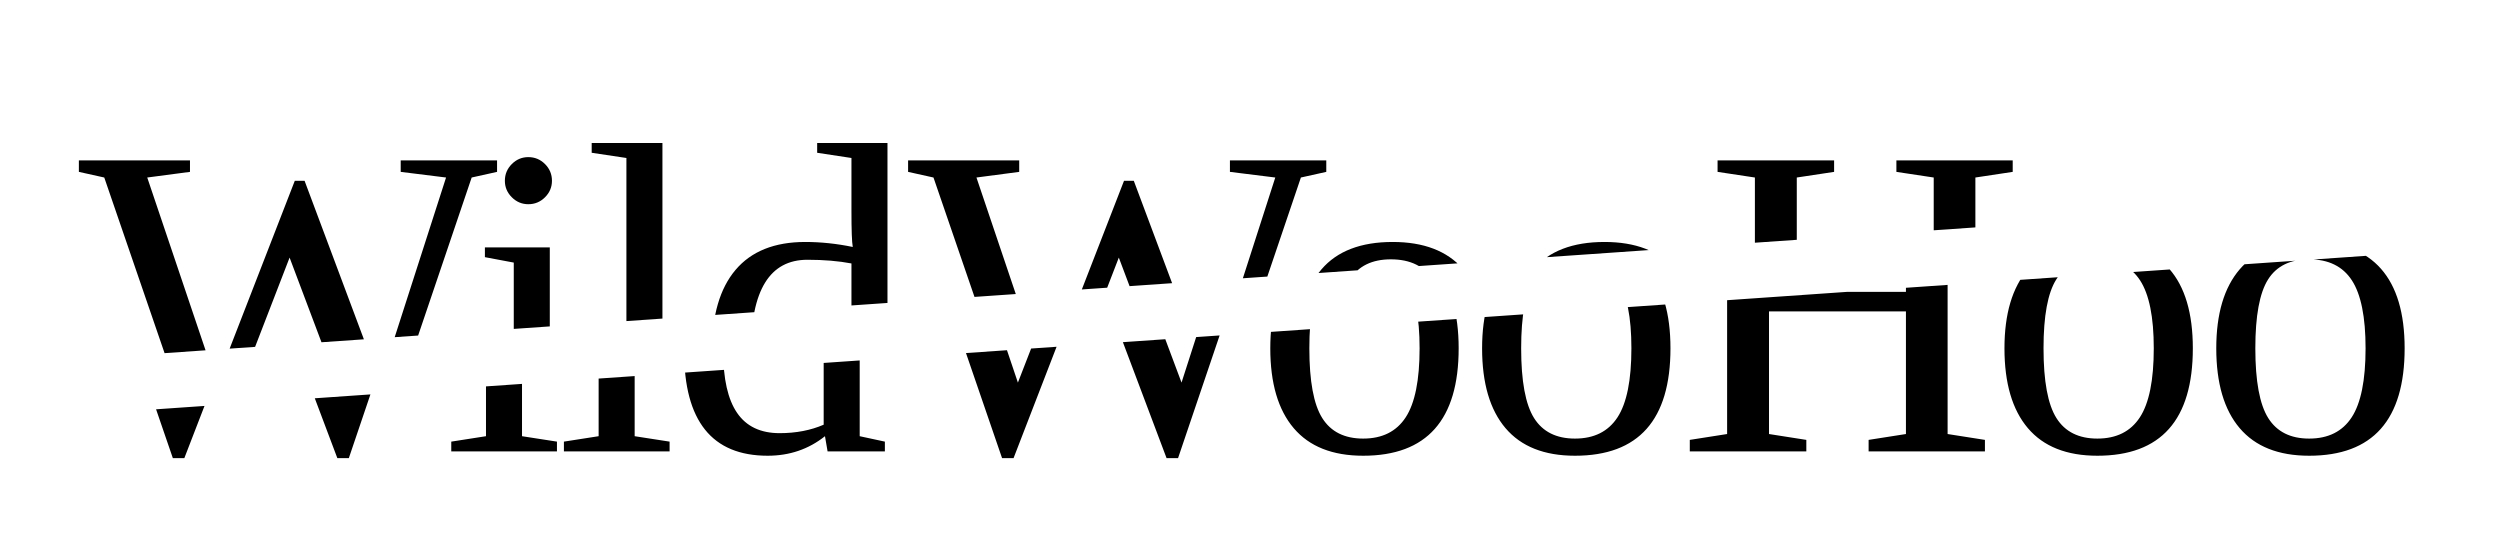
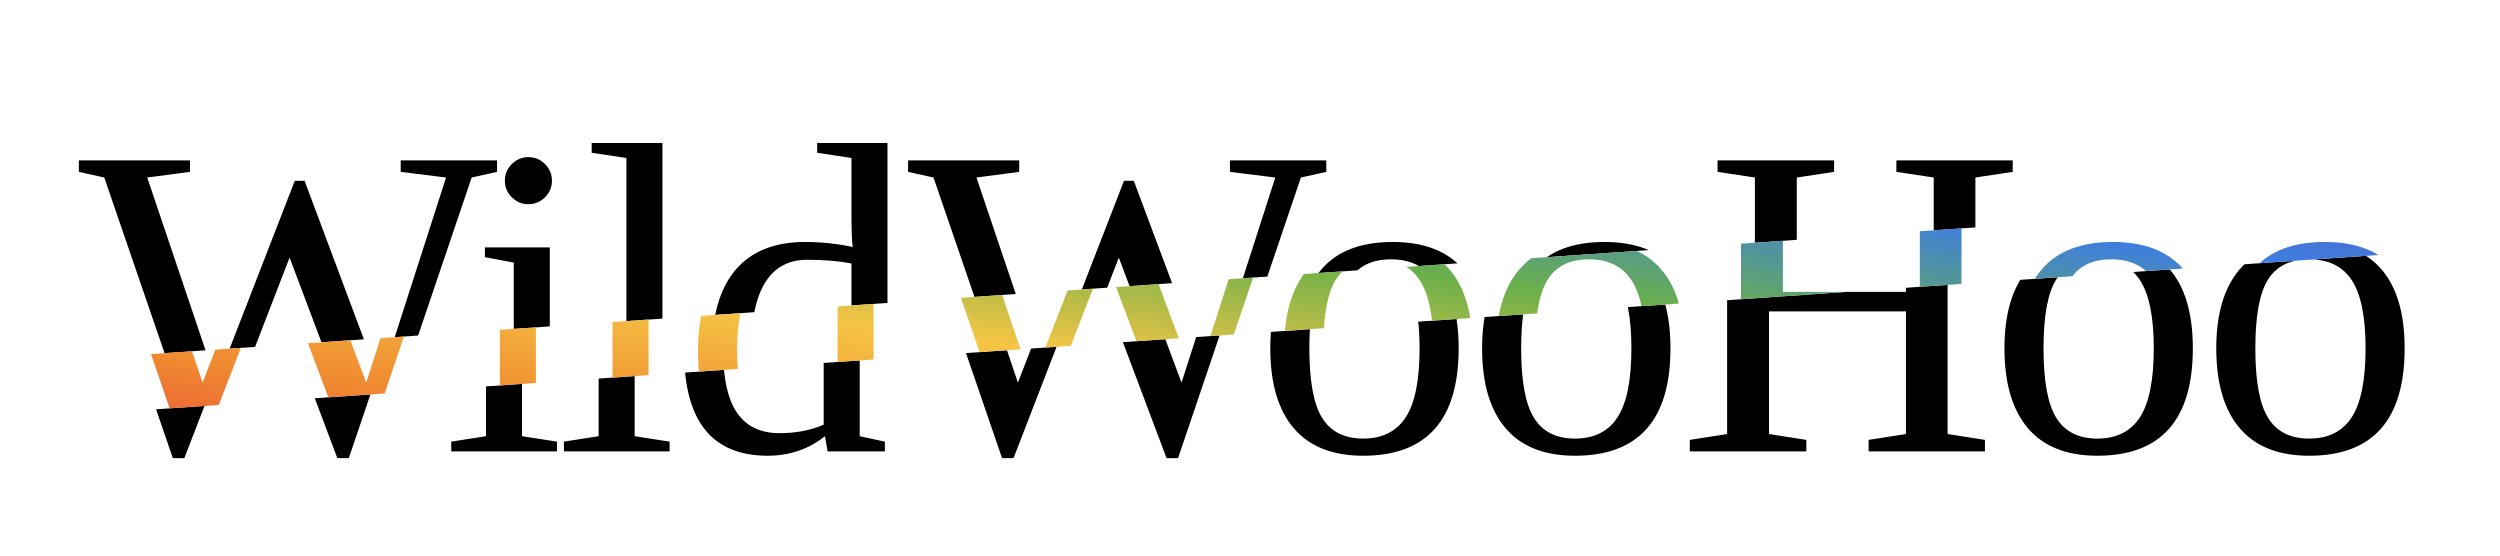
<svg xmlns="http://www.w3.org/2000/svg" viewBox="0 0 720 160" role="img" aria-label="WildWooHoo">
  <defs>
+     <linearGradient id="wwh-spectrum" x1="0" y1="1" x2="1" y2="0">
+       <stop offset="0%" stop-color="#E8493B" />
+       <stop offset="18%" stop-color="#F08A30" />
+       <stop offset="38%" stop-color="#F5C545" />
+       <stop offset="58%" stop-color="#6AB04A" />
+       <stop offset="78%" stop-color="#3D7EE0" />
+       <stop offset="100%" stop-color="#6B4FB8" />
+     </linearGradient>
    <clipPath id="wwh-cut-above">
      <polygon points="0,0 720,0 720,55 0,105" />
    </clipPath>
    <clipPath id="wwh-cut-below">
      <polygon points="0,121 720,71 720,160 0,160" />
    </clipPath>
+     <clipPath id="wwh-cut-gap">
+       <polygon points="0,105 720,55 720,71 0,121" />
+     </clipPath>
  </defs>
-   <text x="364" y="130" text-anchor="middle" font-family="'DM Serif Display','Libre Baskerville',Georgia,'Times New Roman',serif" font-weight="400" font-size="128" letter-spacing="-3" fill="currentColor" clip-path="url(#wwh-cut-above)">WildWooHoo</text>
-   <text x="356" y="130" text-anchor="middle" font-family="'DM Serif Display','Libre Baskerville',Georgia,'Times New Roman',serif" font-weight="400" font-size="128" letter-spacing="-3" fill="currentColor" clip-path="url(#wwh-cut-below)">WildWooHoo</text>
+   <g class="wwh-wm-top">
+     <text x="364" y="130" text-anchor="middle" font-family="'DM Serif Display','Libre Baskerville',Georgia,'Times New Roman',serif" font-weight="400" font-size="128" letter-spacing="-3" fill="currentColor" clip-path="url(#wwh-cut-above)">WildWooHoo</text>
+   </g>
+   <g class="wwh-wm-bot">
+     <text x="356" y="130" text-anchor="middle" font-family="'DM Serif Display','Libre Baskerville',Georgia,'Times New Roman',serif" font-weight="400" font-size="128" letter-spacing="-3" fill="currentColor" clip-path="url(#wwh-cut-below)">WildWooHoo</text>
+   </g>
+   <g class="wwh-wm-beam">
+     <text x="360" y="130" text-anchor="middle" font-family="'DM Serif Display','Libre Baskerville',Georgia,'Times New Roman',serif" font-weight="400" font-size="128" letter-spacing="-3" fill="url(#wwh-spectrum)" clip-path="url(#wwh-cut-gap)">WildWooHoo</text>
+   </g>
</svg>
